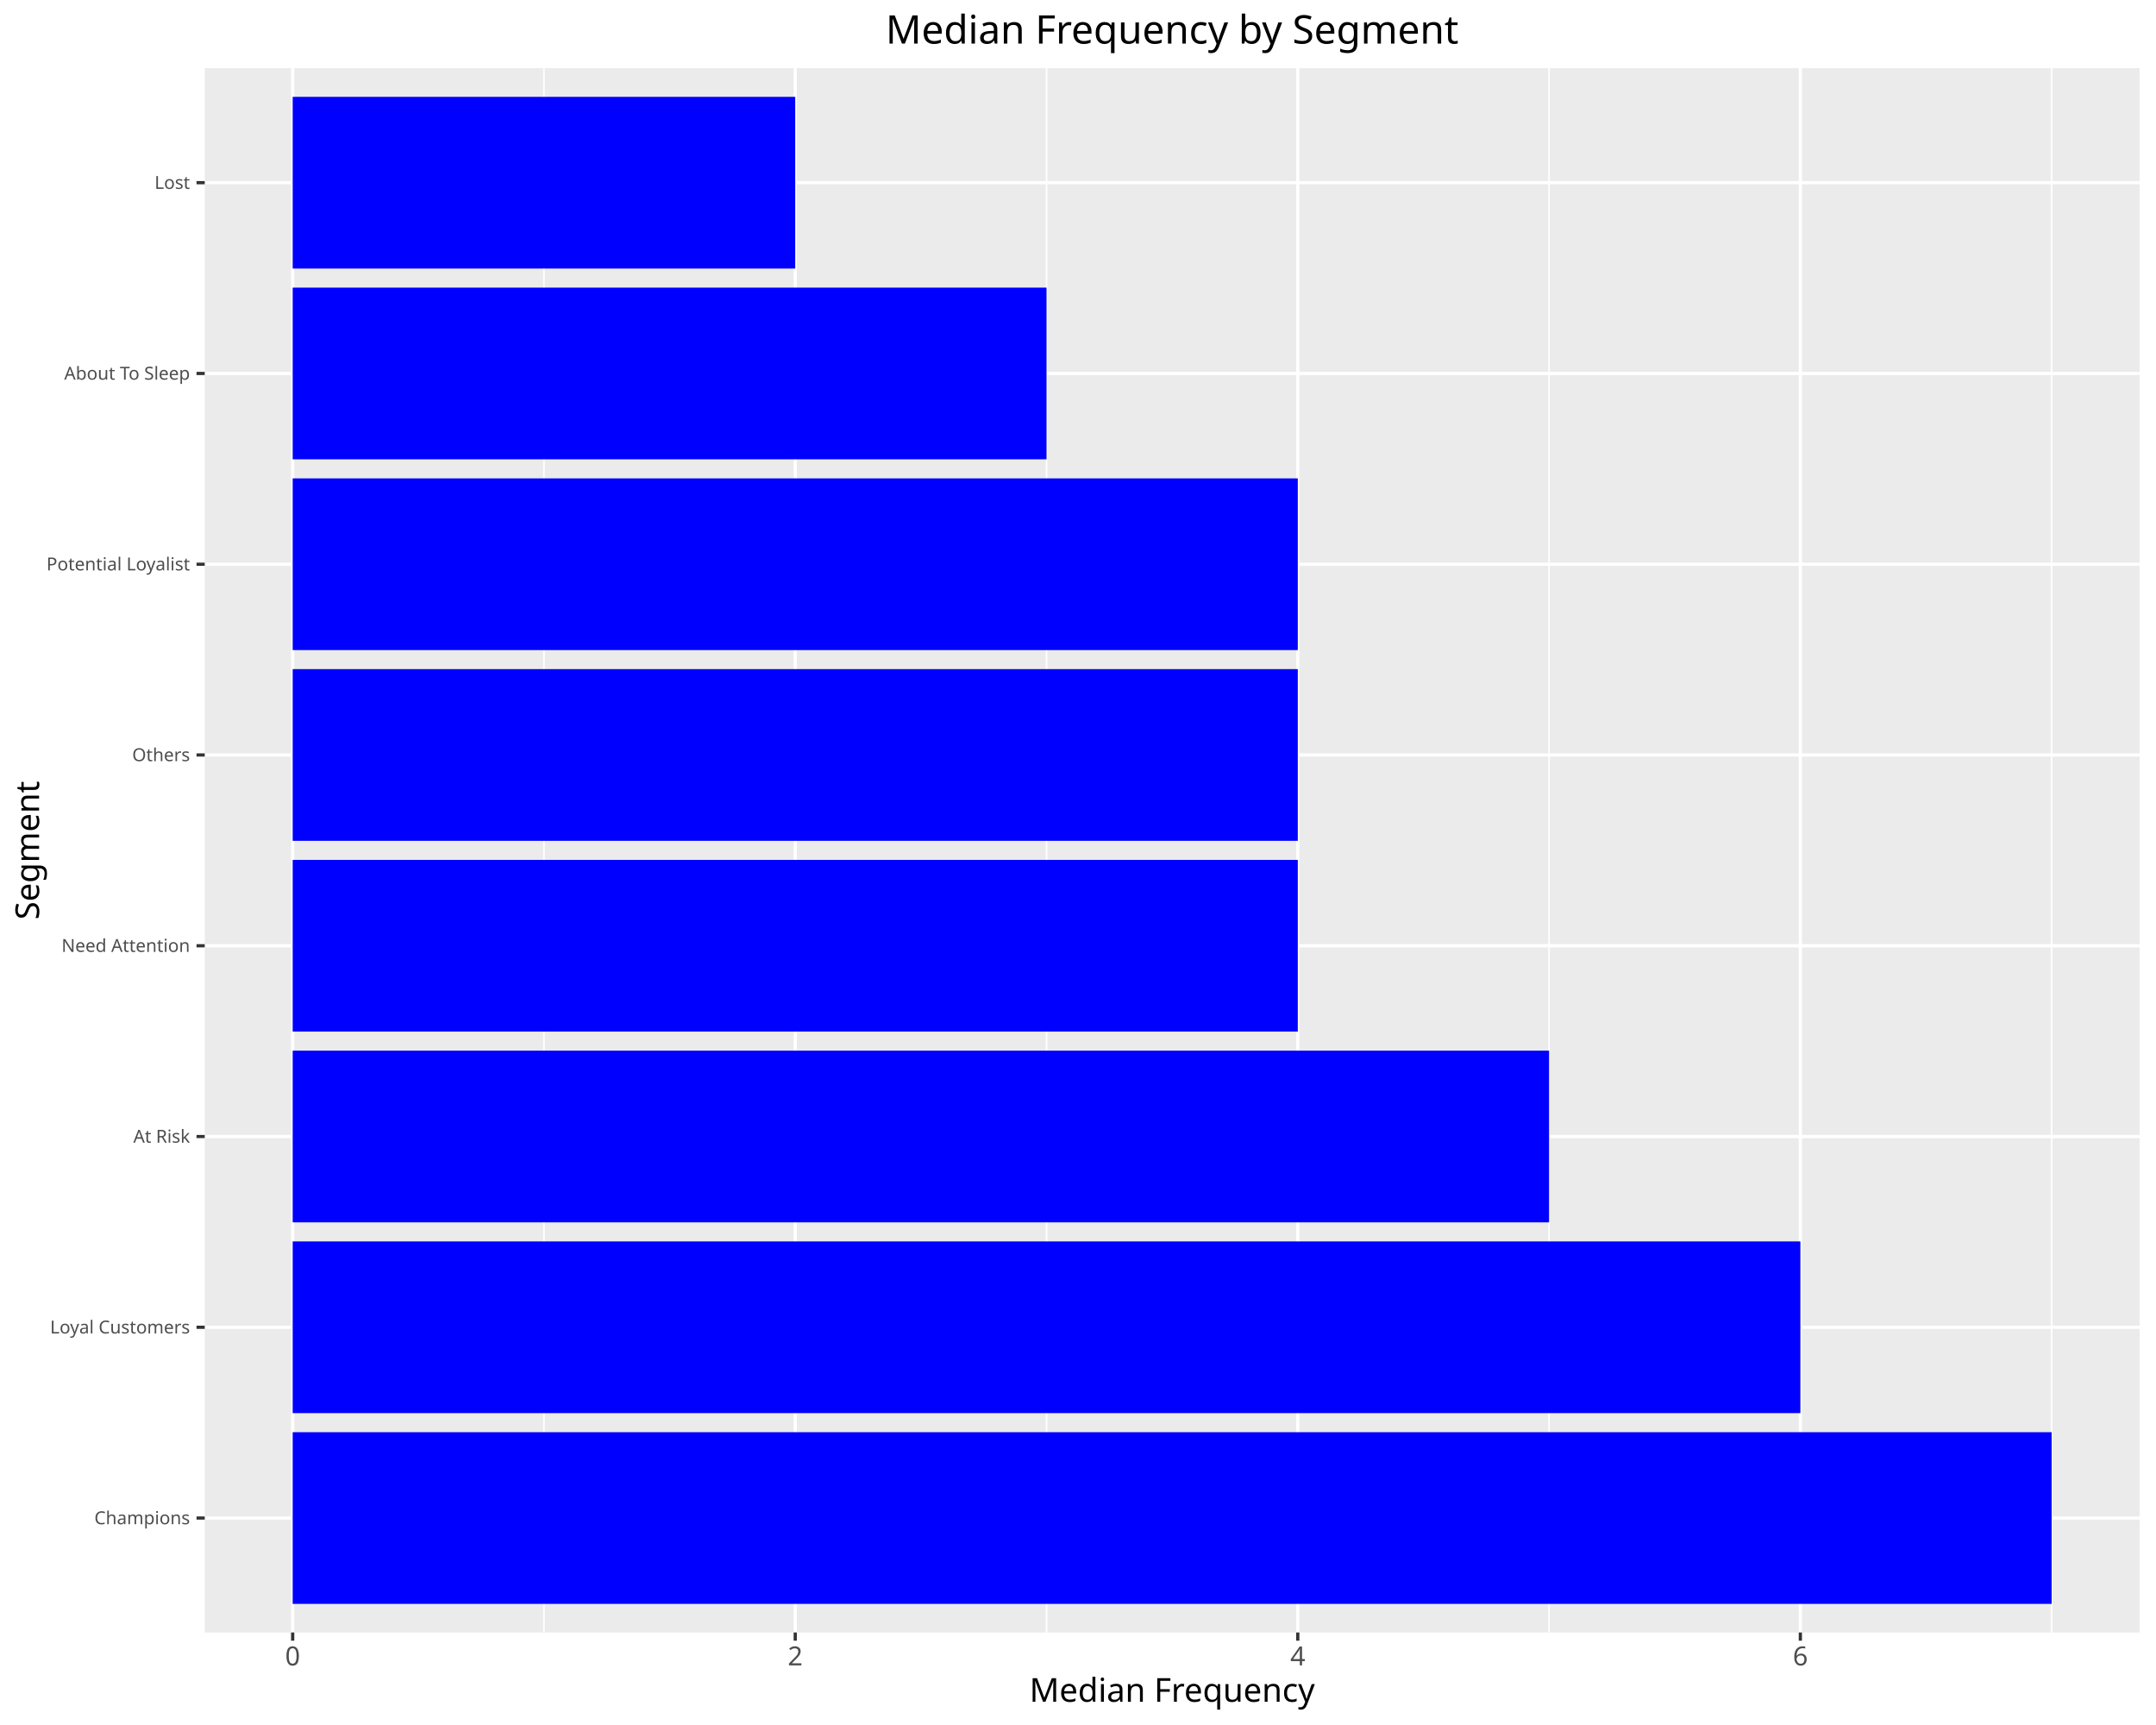
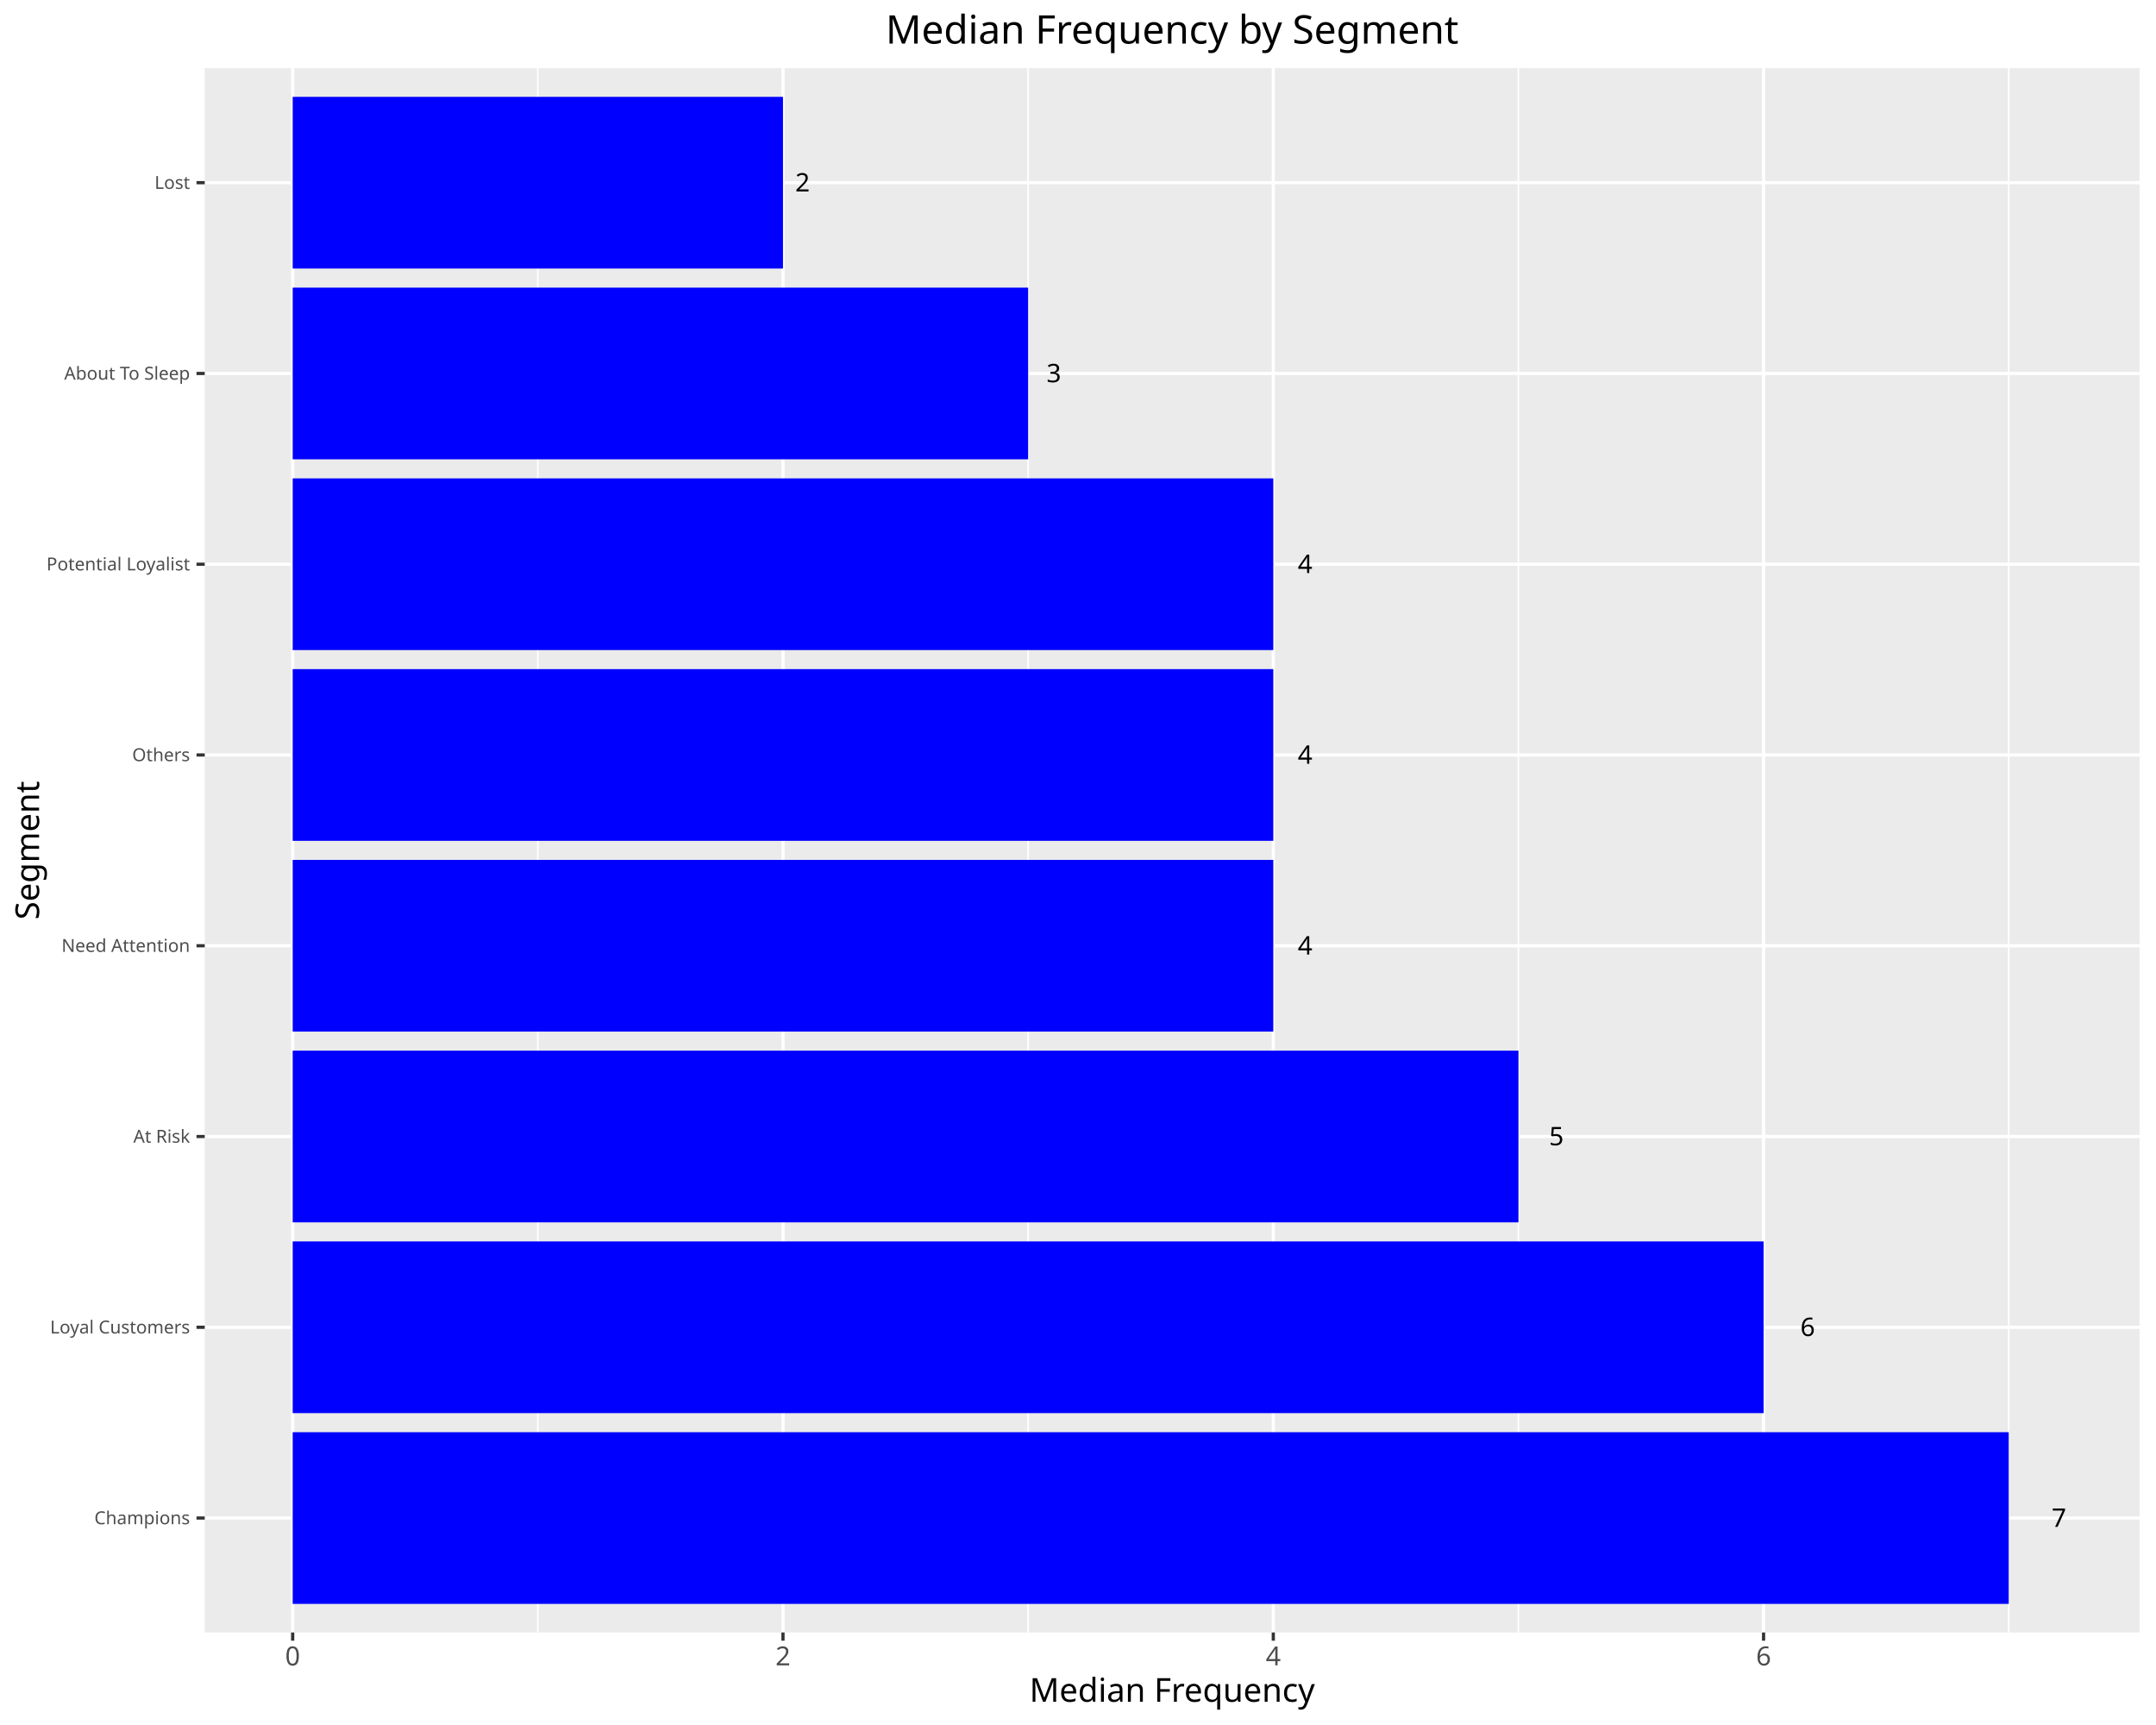
<svg xmlns="http://www.w3.org/2000/svg" class="svglite" data-engine-version="2.0" width="720.00pt" height="576.00pt" viewBox="0 0 720.00 576.00">
  <defs>
    <style type="text/css">
    .svglite line, .svglite polyline, .svglite polygon, .svglite path, .svglite rect, .svglite circle {
      fill: none;
      stroke: #000000;
      stroke-linecap: round;
      stroke-linejoin: round;
      stroke-miterlimit: 10.00;
    }
  </style>
  </defs>
  <rect width="100%" height="100%" style="stroke: none; fill: #FFFFFF;" />
  <defs>
    <clipPath id="cpMC4wMHw3MjAuMDB8MC4wMHw1NzYuMDA=">
      <rect x="0.00" y="0.00" width="720.00" height="576.00" />
    </clipPath>
  </defs>
  <g clip-path="url(#cpMC4wMHw3MjAuMDB8MC4wMHw1NzYuMDA=)">
    <rect x="0.00" y="0.00" width="720.00" height="576.00" style="stroke-width: 1.07; stroke: #FFFFFF; fill: #FFFFFF;" />
  </g>
  <defs>
    <clipPath id="cpNjguMzd8NzE0LjUyfDIyLjc4fDU0NS4xMQ==">
      <rect x="68.37" y="22.78" width="646.15" height="522.33" />
    </clipPath>
  </defs>
  <g clip-path="url(#cpNjguMzd8NzE0LjUyfDIyLjc4fDU0NS4xMQ==)">
    <rect x="68.37" y="22.78" width="646.15" height="522.33" style="stroke-width: 1.07; stroke: none; fill: #EBEBEB;" />
-     <polyline points="181.65,545.11 181.65,22.78 " style="stroke-width: 0.53; stroke: #FFFFFF; stroke-linecap: butt;" />
-     <polyline points="349.49,545.11 349.49,22.78 " style="stroke-width: 0.53; stroke: #FFFFFF; stroke-linecap: butt;" />
-     <polyline points="517.32,545.11 517.32,22.78 " style="stroke-width: 0.53; stroke: #FFFFFF; stroke-linecap: butt;" />
-     <polyline points="685.15,545.11 685.15,22.78 " style="stroke-width: 0.53; stroke: #FFFFFF; stroke-linecap: butt;" />
+     <polyline points="179.61,545.11 179.61,22.78 " style="stroke-width: 0.53; stroke: #FFFFFF; stroke-linecap: butt;" />
+     <polyline points="343.35,545.11 343.35,22.78 " style="stroke-width: 0.53; stroke: #FFFFFF; stroke-linecap: butt;" />
+     <polyline points="507.08,545.11 507.08,22.78 " style="stroke-width: 0.53; stroke: #FFFFFF; stroke-linecap: butt;" />
+     <polyline points="670.82,545.11 670.82,22.78 " style="stroke-width: 0.53; stroke: #FFFFFF; stroke-linecap: butt;" />
    <polyline points="68.37,506.89 714.52,506.89 " style="stroke-width: 1.07; stroke: #FFFFFF; stroke-linecap: butt;" />
    <polyline points="68.37,443.19 714.52,443.19 " style="stroke-width: 1.07; stroke: #FFFFFF; stroke-linecap: butt;" />
    <polyline points="68.37,379.50 714.52,379.50 " style="stroke-width: 1.07; stroke: #FFFFFF; stroke-linecap: butt;" />
    <polyline points="68.37,315.80 714.52,315.80 " style="stroke-width: 1.07; stroke: #FFFFFF; stroke-linecap: butt;" />
    <polyline points="68.37,252.10 714.52,252.10 " style="stroke-width: 1.07; stroke: #FFFFFF; stroke-linecap: butt;" />
    <polyline points="68.37,188.40 714.52,188.40 " style="stroke-width: 1.07; stroke: #FFFFFF; stroke-linecap: butt;" />
    <polyline points="68.37,124.70 714.52,124.70 " style="stroke-width: 1.07; stroke: #FFFFFF; stroke-linecap: butt;" />
    <polyline points="68.37,61.00 714.52,61.00 " style="stroke-width: 1.07; stroke: #FFFFFF; stroke-linecap: butt;" />
    <polyline points="97.74,545.11 97.74,22.78 " style="stroke-width: 1.07; stroke: #FFFFFF; stroke-linecap: butt;" />
-     <polyline points="265.57,545.11 265.57,22.78 " style="stroke-width: 1.07; stroke: #FFFFFF; stroke-linecap: butt;" />
-     <polyline points="433.40,545.11 433.40,22.78 " style="stroke-width: 1.07; stroke: #FFFFFF; stroke-linecap: butt;" />
-     <polyline points="601.23,545.11 601.23,22.78 " style="stroke-width: 1.07; stroke: #FFFFFF; stroke-linecap: butt;" />
-     <rect x="97.74" y="32.34" width="167.83" height="57.33" style="stroke-width: 1.07; stroke: none; stroke-linecap: butt; stroke-linejoin: miter; fill: #0000FF;" />
-     <rect x="97.74" y="96.04" width="251.75" height="57.33" style="stroke-width: 1.07; stroke: none; stroke-linecap: butt; stroke-linejoin: miter; fill: #0000FF;" />
-     <rect x="97.74" y="287.13" width="335.66" height="57.33" style="stroke-width: 1.07; stroke: none; stroke-linecap: butt; stroke-linejoin: miter; fill: #0000FF;" />
-     <rect x="97.74" y="159.74" width="335.66" height="57.33" style="stroke-width: 1.07; stroke: none; stroke-linecap: butt; stroke-linejoin: miter; fill: #0000FF;" />
-     <rect x="97.74" y="223.43" width="335.66" height="57.33" style="stroke-width: 1.07; stroke: none; stroke-linecap: butt; stroke-linejoin: miter; fill: #0000FF;" />
-     <rect x="97.74" y="350.83" width="419.58" height="57.33" style="stroke-width: 1.07; stroke: none; stroke-linecap: butt; stroke-linejoin: miter; fill: #0000FF;" />
-     <rect x="97.74" y="414.53" width="503.50" height="57.33" style="stroke-width: 1.07; stroke: none; stroke-linecap: butt; stroke-linejoin: miter; fill: #0000FF;" />
-     <rect x="97.74" y="478.23" width="587.41" height="57.33" style="stroke-width: 1.07; stroke: none; stroke-linecap: butt; stroke-linejoin: miter; fill: #0000FF;" />
+     <polyline points="261.48,545.11 261.48,22.78 " style="stroke-width: 1.07; stroke: #FFFFFF; stroke-linecap: butt;" />
+     <polyline points="425.22,545.11 425.22,22.78 " style="stroke-width: 1.07; stroke: #FFFFFF; stroke-linecap: butt;" />
+     <polyline points="588.95,545.11 588.95,22.78 " style="stroke-width: 1.07; stroke: #FFFFFF; stroke-linecap: butt;" />
+     <rect x="97.74" y="32.34" width="163.74" height="57.33" style="stroke-width: 1.07; stroke: none; stroke-linecap: butt; stroke-linejoin: miter; fill: #0000FF;" />
+     <rect x="97.74" y="96.04" width="245.61" height="57.33" style="stroke-width: 1.07; stroke: none; stroke-linecap: butt; stroke-linejoin: miter; fill: #0000FF;" />
+     <rect x="97.74" y="287.13" width="327.48" height="57.33" style="stroke-width: 1.07; stroke: none; stroke-linecap: butt; stroke-linejoin: miter; fill: #0000FF;" />
+     <rect x="97.74" y="159.74" width="327.48" height="57.33" style="stroke-width: 1.07; stroke: none; stroke-linecap: butt; stroke-linejoin: miter; fill: #0000FF;" />
+     <rect x="97.74" y="223.43" width="327.48" height="57.33" style="stroke-width: 1.07; stroke: none; stroke-linecap: butt; stroke-linejoin: miter; fill: #0000FF;" />
+     <rect x="97.74" y="350.83" width="409.35" height="57.33" style="stroke-width: 1.07; stroke: none; stroke-linecap: butt; stroke-linejoin: miter; fill: #0000FF;" />
+     <rect x="97.74" y="414.53" width="491.22" height="57.33" style="stroke-width: 1.07; stroke: none; stroke-linecap: butt; stroke-linejoin: miter; fill: #0000FF;" />
+     <rect x="97.74" y="478.23" width="573.08" height="57.33" style="stroke-width: 1.07; stroke: none; stroke-linecap: butt; stroke-linejoin: miter; fill: #0000FF;" />
+     <text x="265.57" y="63.94" style="font-size: 8.54px; font-family: sans;" textLength="4.75px" lengthAdjust="spacingAndGlyphs">2</text>
+     <text x="349.49" y="127.64" style="font-size: 8.54px; font-family: sans;" textLength="4.75px" lengthAdjust="spacingAndGlyphs">3</text>
+     <text x="433.40" y="318.73" style="font-size: 8.54px; font-family: sans;" textLength="4.75px" lengthAdjust="spacingAndGlyphs">4</text>
+     <text x="433.40" y="191.34" style="font-size: 8.54px; font-family: sans;" textLength="4.75px" lengthAdjust="spacingAndGlyphs">4</text>
+     <text x="433.40" y="255.04" style="font-size: 8.54px; font-family: sans;" textLength="4.75px" lengthAdjust="spacingAndGlyphs">4</text>
+     <text x="517.32" y="382.43" style="font-size: 8.54px; font-family: sans;" textLength="4.75px" lengthAdjust="spacingAndGlyphs">5</text>
+     <text x="601.23" y="446.13" style="font-size: 8.54px; font-family: sans;" textLength="4.75px" lengthAdjust="spacingAndGlyphs">6</text>
+     <text x="685.15" y="509.83" style="font-size: 8.54px; font-family: sans;" textLength="4.75px" lengthAdjust="spacingAndGlyphs">7</text>
  </g>
  <g clip-path="url(#cpMC4wMHw3MjAuMDB8MC4wMHw1NzYuMDA=)">
    <text x="63.44" y="508.96" text-anchor="end" style="font-size: 6.00px; fill: #4D4D4D; font-family: sans;" textLength="30.36px" lengthAdjust="spacingAndGlyphs">Champions</text>
    <text x="63.44" y="445.26" text-anchor="end" style="font-size: 6.00px; fill: #4D4D4D; font-family: sans;" textLength="45.03px" lengthAdjust="spacingAndGlyphs">Loyal Customers</text>
    <text x="63.44" y="381.56" text-anchor="end" style="font-size: 6.00px; fill: #4D4D4D; font-family: sans;" textLength="19.01px" lengthAdjust="spacingAndGlyphs">At Risk</text>
    <text x="63.44" y="317.86" text-anchor="end" style="font-size: 6.00px; fill: #4D4D4D; font-family: sans;" textLength="39.70px" lengthAdjust="spacingAndGlyphs">Need Attention</text>
    <text x="63.44" y="254.16" text-anchor="end" style="font-size: 6.00px; fill: #4D4D4D; font-family: sans;" textLength="18.01px" lengthAdjust="spacingAndGlyphs">Others</text>
    <text x="63.44" y="190.46" text-anchor="end" style="font-size: 6.00px; fill: #4D4D4D; font-family: sans;" textLength="45.36px" lengthAdjust="spacingAndGlyphs">Potential Loyalist</text>
    <text x="63.44" y="126.77" text-anchor="end" style="font-size: 6.00px; fill: #4D4D4D; font-family: sans;" textLength="41.36px" lengthAdjust="spacingAndGlyphs">About To Sleep</text>
    <text x="63.44" y="63.07" text-anchor="end" style="font-size: 6.00px; fill: #4D4D4D; font-family: sans;" textLength="11.34px" lengthAdjust="spacingAndGlyphs">Lost</text>
    <polyline points="65.63,506.89 68.37,506.89 " style="stroke-width: 1.07; stroke: #333333; stroke-linecap: butt;" />
    <polyline points="65.63,443.19 68.37,443.19 " style="stroke-width: 1.07; stroke: #333333; stroke-linecap: butt;" />
    <polyline points="65.63,379.50 68.37,379.50 " style="stroke-width: 1.07; stroke: #333333; stroke-linecap: butt;" />
    <polyline points="65.63,315.80 68.37,315.80 " style="stroke-width: 1.07; stroke: #333333; stroke-linecap: butt;" />
    <polyline points="65.63,252.10 68.37,252.10 " style="stroke-width: 1.07; stroke: #333333; stroke-linecap: butt;" />
    <polyline points="65.63,188.40 68.37,188.40 " style="stroke-width: 1.07; stroke: #333333; stroke-linecap: butt;" />
    <polyline points="65.63,124.70 68.37,124.70 " style="stroke-width: 1.07; stroke: #333333; stroke-linecap: butt;" />
    <polyline points="65.63,61.00 68.37,61.00 " style="stroke-width: 1.07; stroke: #333333; stroke-linecap: butt;" />
    <polyline points="97.74,547.85 97.74,545.11 " style="stroke-width: 1.07; stroke: #333333; stroke-linecap: butt;" />
-     <polyline points="265.57,547.85 265.57,545.11 " style="stroke-width: 1.07; stroke: #333333; stroke-linecap: butt;" />
-     <polyline points="433.40,547.85 433.40,545.11 " style="stroke-width: 1.07; stroke: #333333; stroke-linecap: butt;" />
-     <polyline points="601.23,547.85 601.23,545.11 " style="stroke-width: 1.07; stroke: #333333; stroke-linecap: butt;" />
+     <polyline points="261.48,547.85 261.48,545.11 " style="stroke-width: 1.07; stroke: #333333; stroke-linecap: butt;" />
+     <polyline points="425.22,547.85 425.22,545.11 " style="stroke-width: 1.07; stroke: #333333; stroke-linecap: butt;" />
+     <polyline points="588.95,547.85 588.95,545.11 " style="stroke-width: 1.07; stroke: #333333; stroke-linecap: butt;" />
    <text x="97.74" y="556.10" text-anchor="middle" style="font-size: 8.80px; fill: #4D4D4D; font-family: sans;" textLength="4.89px" lengthAdjust="spacingAndGlyphs">0</text>
-     <text x="265.57" y="556.10" text-anchor="middle" style="font-size: 8.80px; fill: #4D4D4D; font-family: sans;" textLength="4.89px" lengthAdjust="spacingAndGlyphs">2</text>
-     <text x="433.40" y="556.10" text-anchor="middle" style="font-size: 8.80px; fill: #4D4D4D; font-family: sans;" textLength="4.89px" lengthAdjust="spacingAndGlyphs">4</text>
-     <text x="601.23" y="556.10" text-anchor="middle" style="font-size: 8.80px; fill: #4D4D4D; font-family: sans;" textLength="4.89px" lengthAdjust="spacingAndGlyphs">6</text>
+     <text x="261.48" y="556.10" text-anchor="middle" style="font-size: 8.80px; fill: #4D4D4D; font-family: sans;" textLength="4.89px" lengthAdjust="spacingAndGlyphs">2</text>
+     <text x="425.22" y="556.10" text-anchor="middle" style="font-size: 8.80px; fill: #4D4D4D; font-family: sans;" textLength="4.89px" lengthAdjust="spacingAndGlyphs">4</text>
+     <text x="588.95" y="556.10" text-anchor="middle" style="font-size: 8.80px; fill: #4D4D4D; font-family: sans;" textLength="4.89px" lengthAdjust="spacingAndGlyphs">6</text>
    <text x="391.44" y="568.24" text-anchor="middle" style="font-size: 11.00px; font-family: sans;" textLength="91.12px" lengthAdjust="spacingAndGlyphs">Median Frequency</text>
    <text transform="translate(13.05,283.95) rotate(-90)" text-anchor="middle" style="font-size: 11.00px; font-family: sans;" textLength="44.04px" lengthAdjust="spacingAndGlyphs">Segment</text>
    <text x="391.44" y="14.56" text-anchor="middle" style="font-size: 13.20px; font-family: sans;" textLength="187.13px" lengthAdjust="spacingAndGlyphs">Median Frequency  by Segment</text>
  </g>
</svg>
